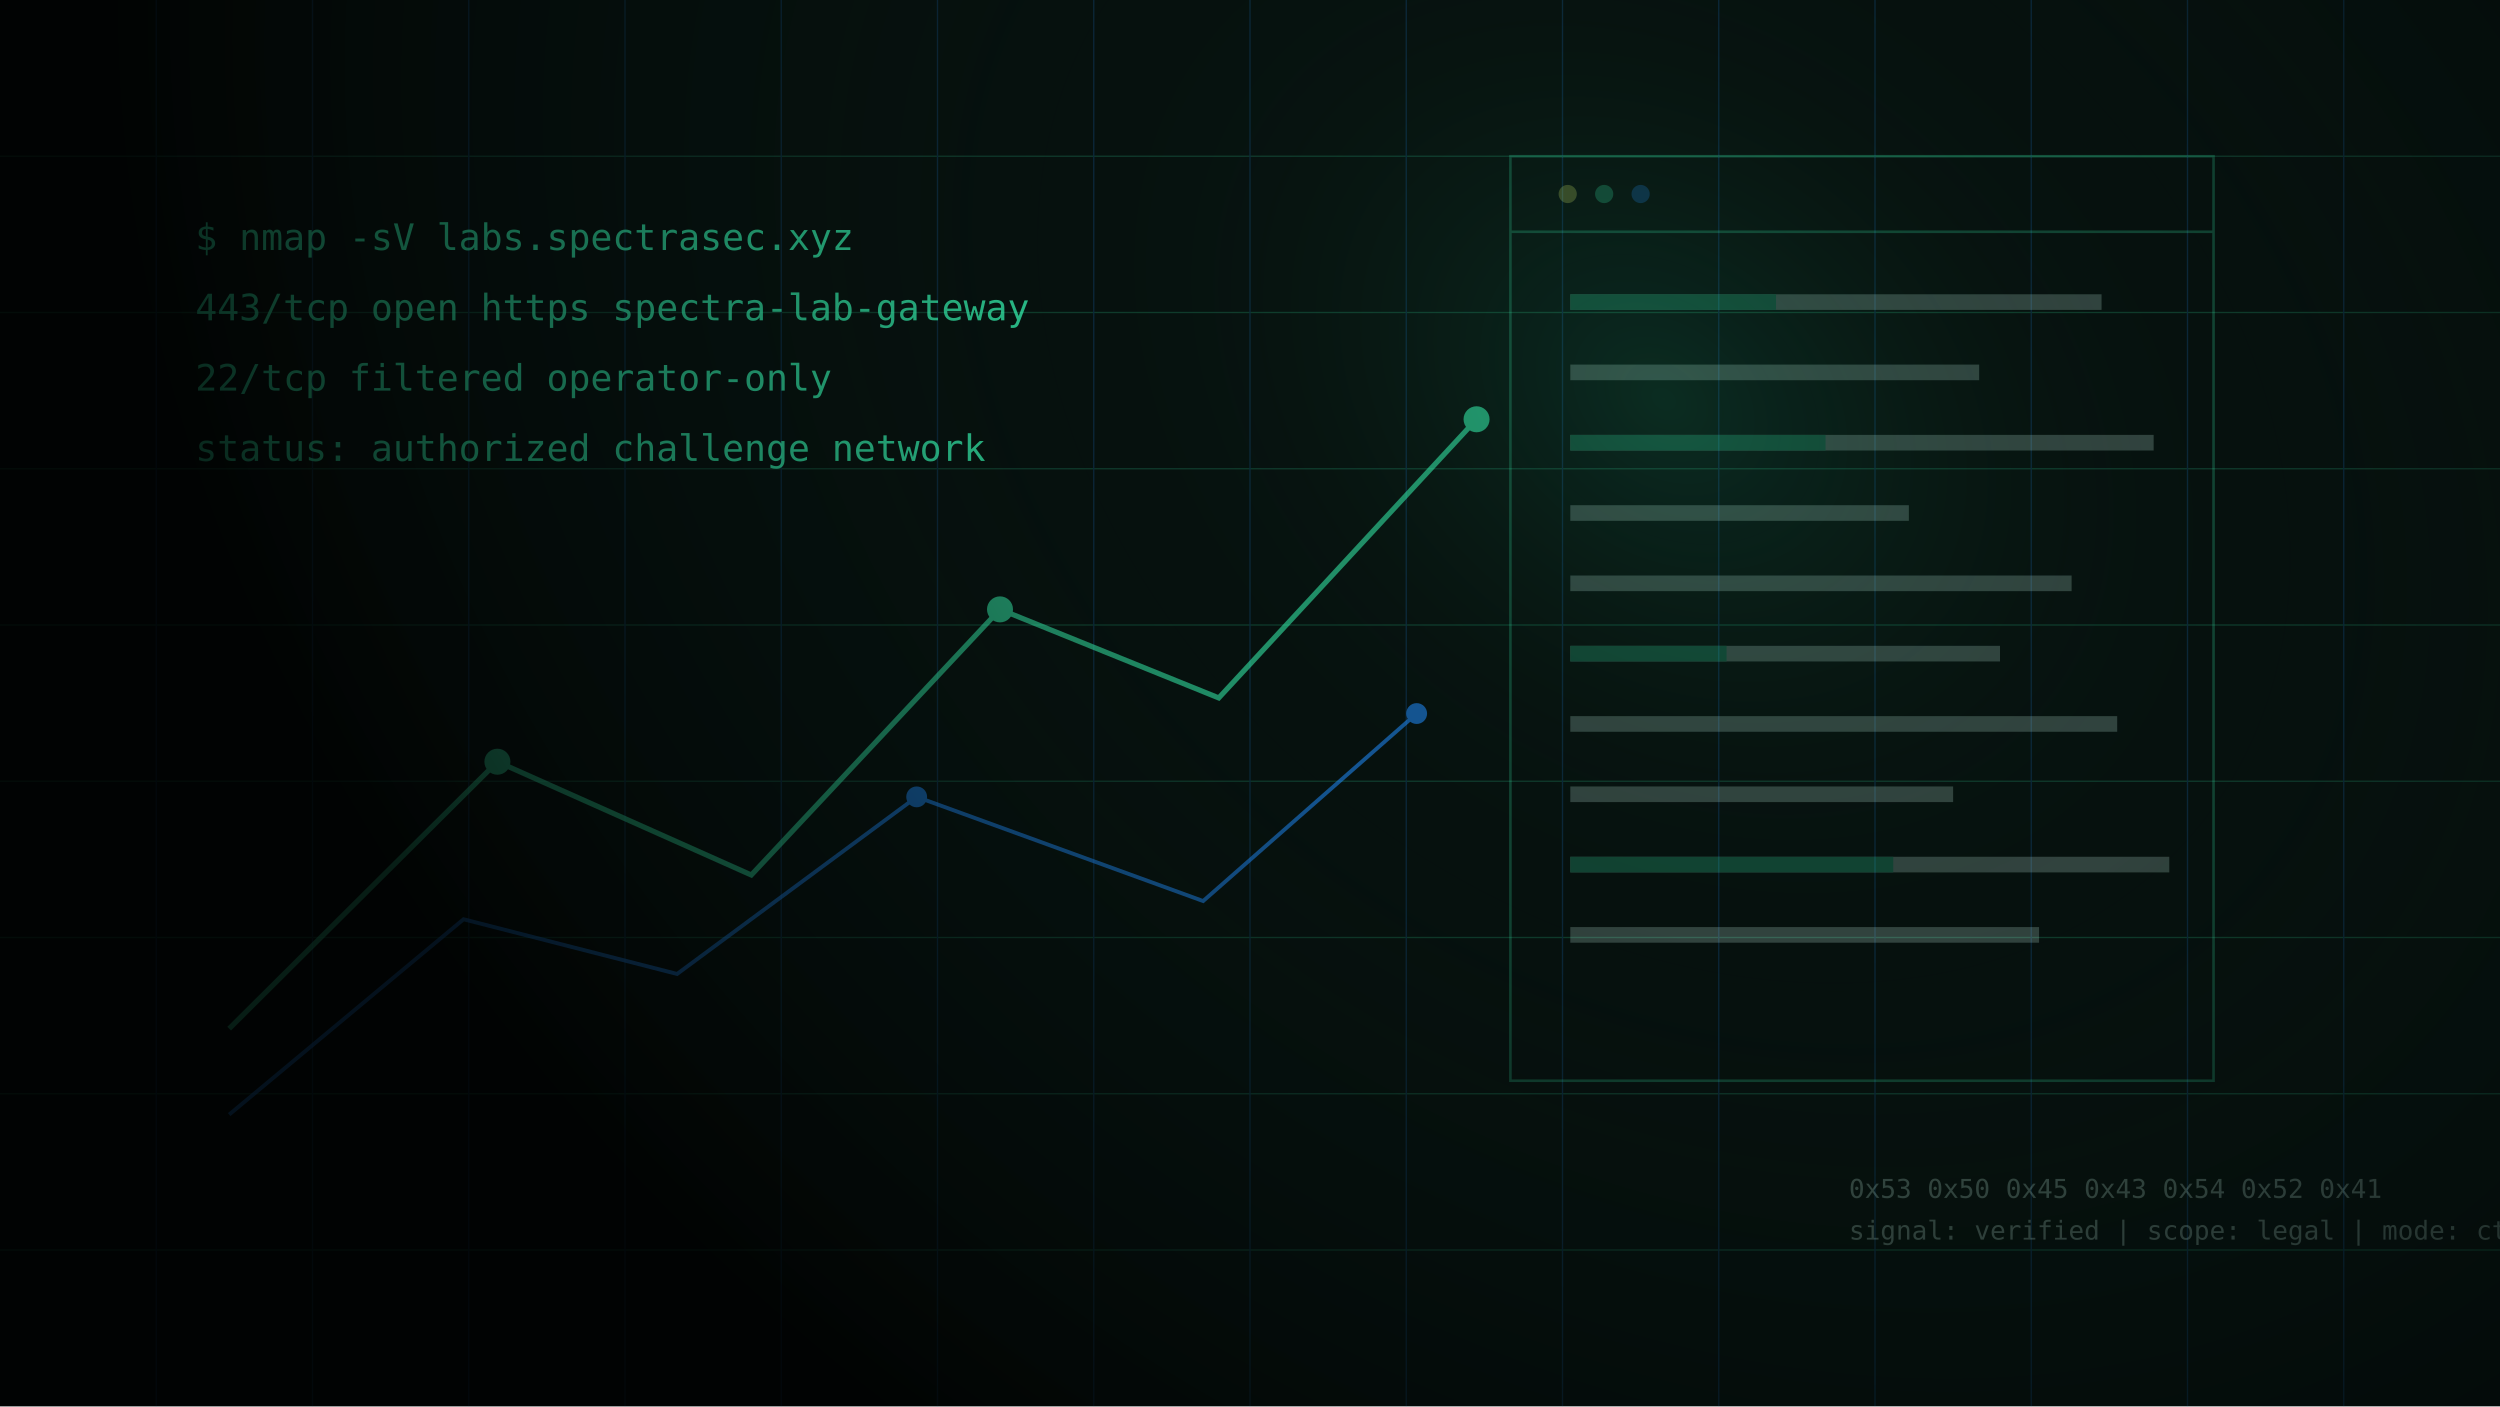
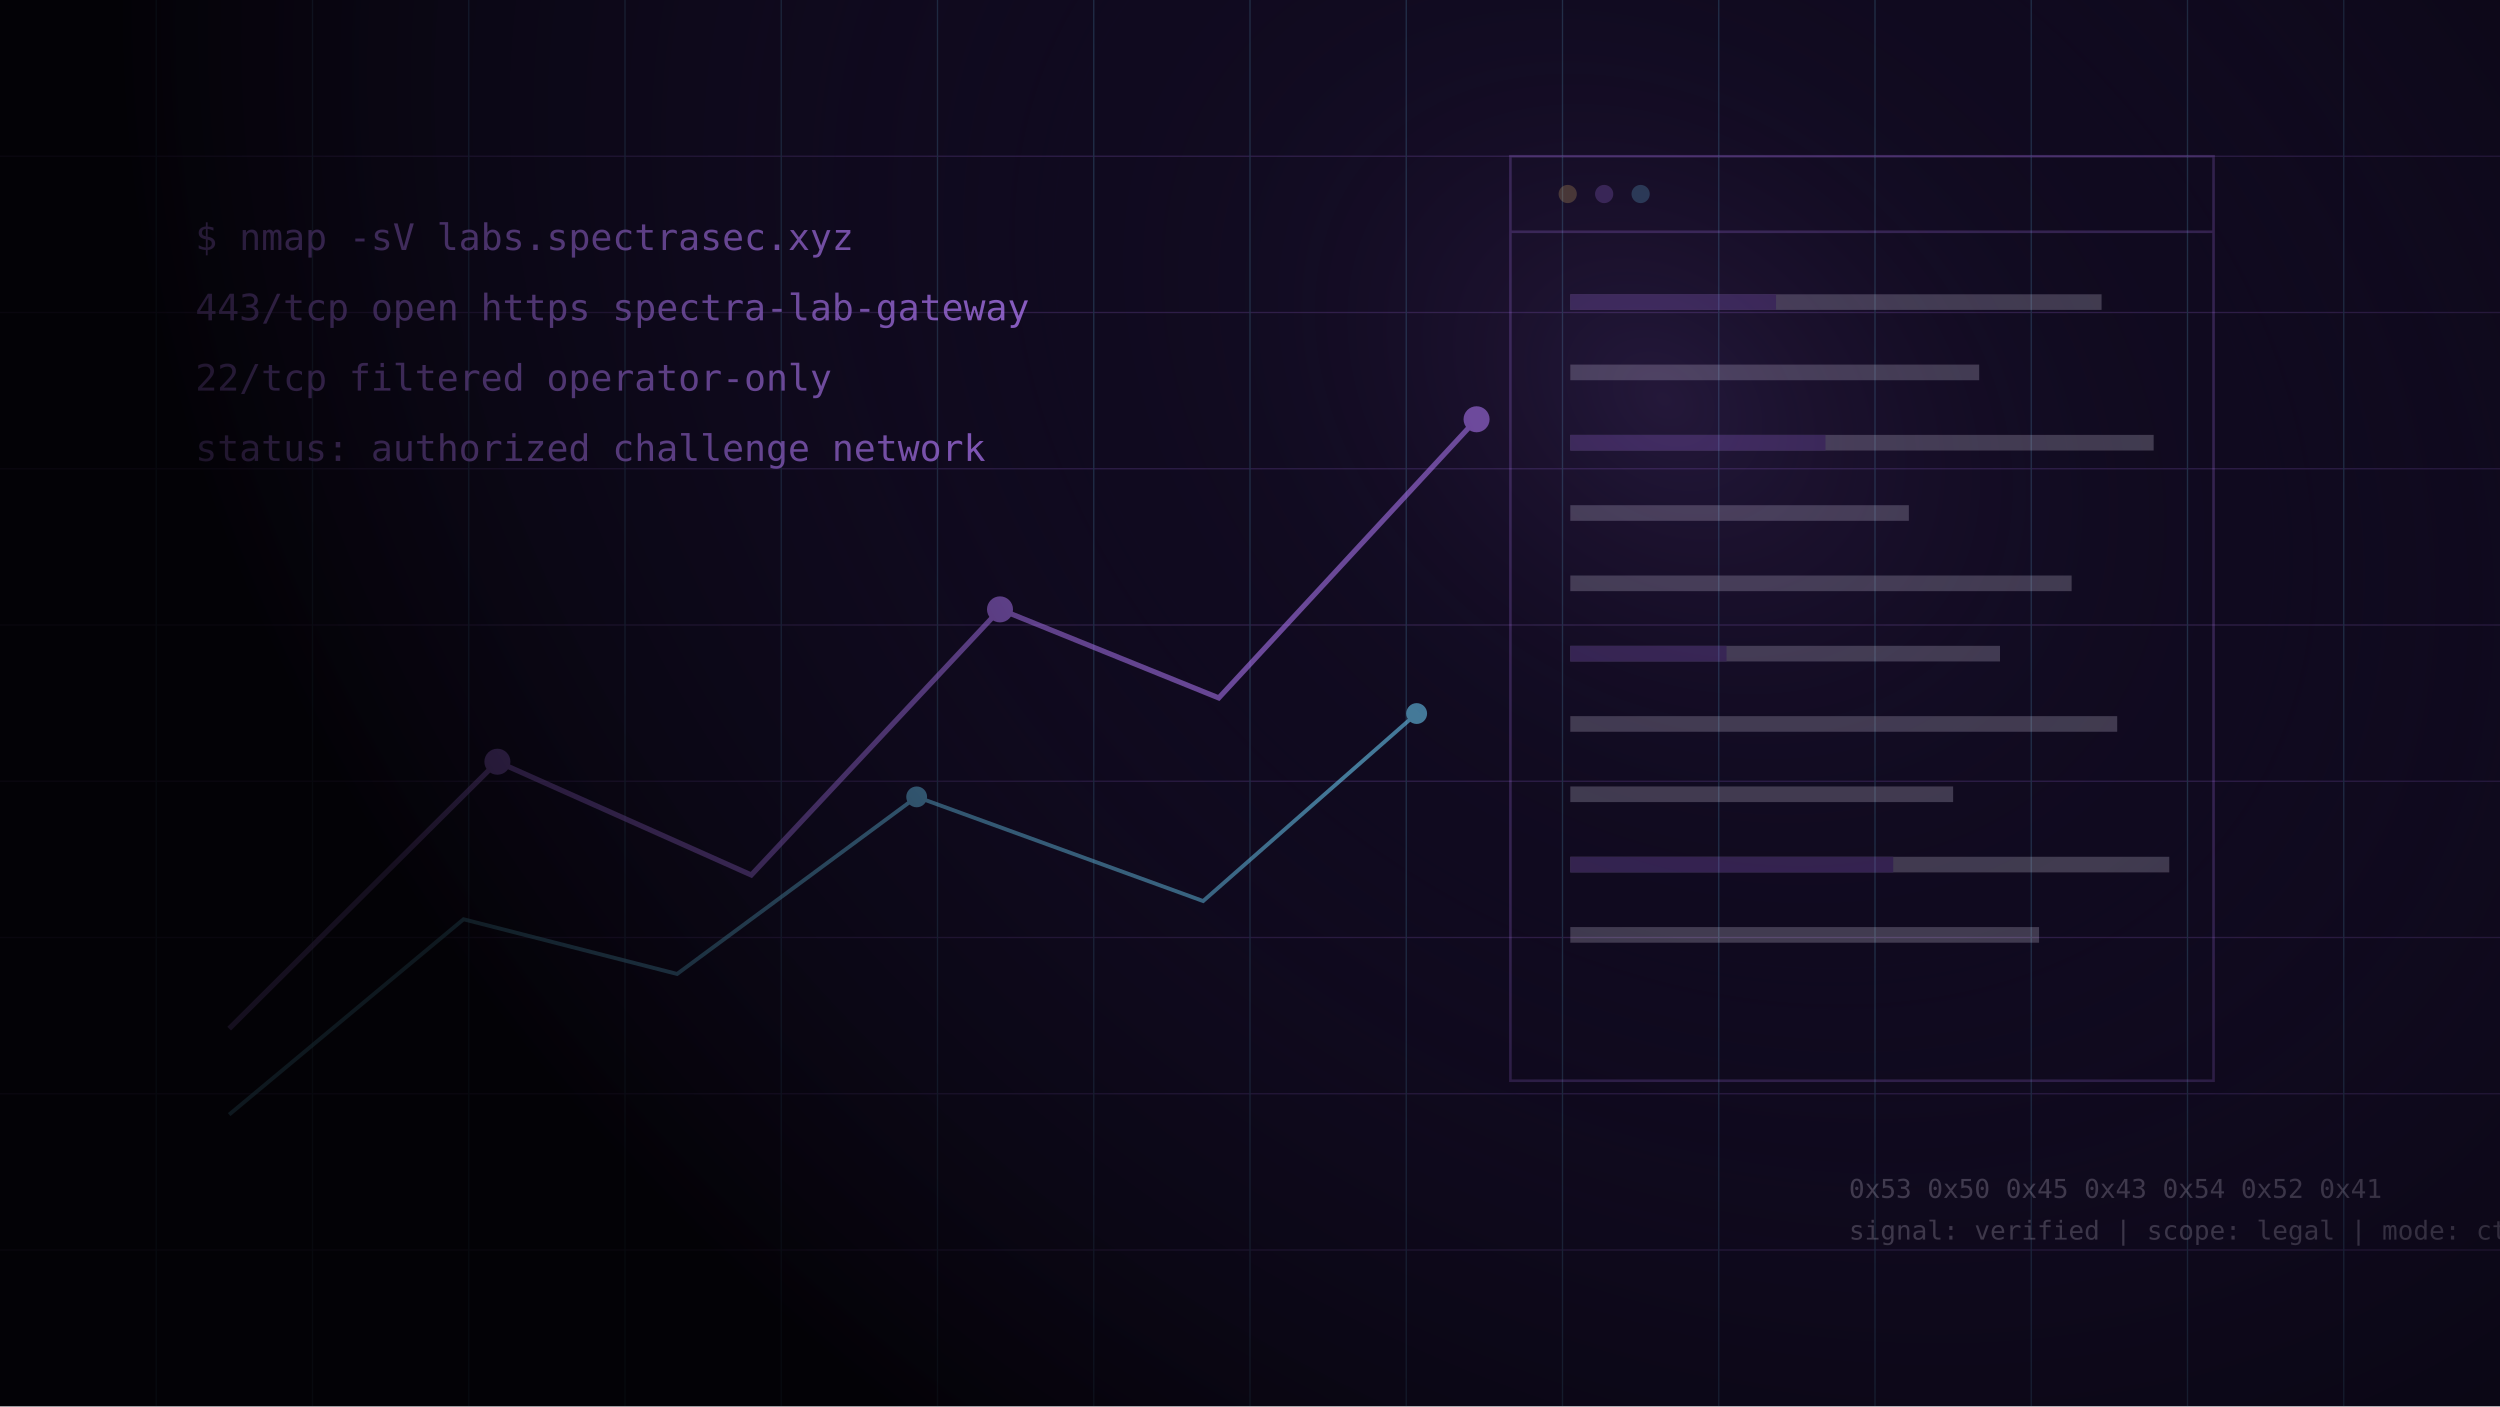
<svg xmlns="http://www.w3.org/2000/svg" width="1920" height="1080" viewBox="0 0 1920 1080" fill="none">
-   <rect width="1920" height="1080" fill="#06110E" />
+   <rect width="1920" height="1080" fill="#100A1F" />
  <g opacity="0.18">
-     <path d="M0 120H1920M0 240H1920M0 360H1920M0 480H1920M0 600H1920M0 720H1920M0 840H1920M0 960H1920" stroke="#36F7B2" />
-     <path d="M120 0V1080M240 0V1080M360 0V1080M480 0V1080M600 0V1080M720 0V1080M840 0V1080M960 0V1080M1080 0V1080M1200 0V1080M1320 0V1080M1440 0V1080M1560 0V1080M1680 0V1080M1800 0V1080" stroke="#1F8DFF" />
+     <path d="M0 120H1920M0 240H1920M0 360H1920M0 480H1920M0 600H1920M0 720H1920M0 840H1920M0 960H1920" stroke="#B77CFF" />
+     <path d="M120 0V1080M240 0V1080M360 0V1080M480 0V1080M600 0V1080M720 0V1080M840 0V1080M960 0V1080M1080 0V1080M1200 0V1080M1320 0V1080M1440 0V1080M1560 0V1080M1680 0V1080M1800 0V1080" stroke="#70D6FF" />
  </g>
  <g opacity="0.22">
-     <rect x="1160" y="120" width="540" height="710" stroke="#36F7B2" stroke-width="2" />
-     <path d="M1160 178H1700" stroke="#36F7B2" stroke-width="2" />
-     <circle cx="1204" cy="149" r="7" fill="#E7FF6E" />
-     <circle cx="1232" cy="149" r="7" fill="#36F7B2" />
-     <circle cx="1260" cy="149" r="7" fill="#1F8DFF" />
-     <path d="M1212 232H1608M1212 286H1514M1212 340H1648M1212 394H1460M1212 448H1585M1212 502H1530M1212 556H1620M1212 610H1494M1212 664H1660M1212 718H1560" stroke="#C9F7E8" stroke-width="12" stroke-linecap="square" />
-     <path d="M1212 232H1358M1212 340H1396M1212 502H1320M1212 664H1448" stroke="#36F7B2" stroke-width="12" stroke-linecap="square" />
+     <rect x="1160" y="120" width="540" height="710" stroke="#B77CFF" stroke-width="2" />
+     <path d="M1160 178H1700" stroke="#B77CFF" stroke-width="2" />
+     <circle cx="1204" cy="149" r="7" fill="#FFCB6B" />
+     <circle cx="1232" cy="149" r="7" fill="#B77CFF" />
+     <circle cx="1260" cy="149" r="7" fill="#70D6FF" />
+     <path d="M1212 232H1608M1212 286H1514M1212 340H1648M1212 394H1460M1212 448H1585M1212 502H1530M1212 556H1620M1212 610H1494M1212 664H1660M1212 718H1560" stroke="#F1E8FF" stroke-width="12" stroke-linecap="square" />
+     <path d="M1212 232H1358M1212 340H1396M1212 502H1320M1212 664H1448" stroke="#B77CFF" stroke-width="12" stroke-linecap="square" />
  </g>
  <g opacity="0.55">
-     <path d="M176 790L382 585L577 672L768 468L936 536L1134 322" stroke="#36F7B2" stroke-width="4" />
-     <path d="M176 856L356 706L520 748L704 612L924 692L1088 548" stroke="#1F8DFF" stroke-width="3" />
-     <circle cx="382" cy="585" r="10" fill="#36F7B2" />
-     <circle cx="768" cy="468" r="10" fill="#36F7B2" />
-     <circle cx="1134" cy="322" r="10" fill="#36F7B2" />
-     <circle cx="704" cy="612" r="8" fill="#1F8DFF" />
-     <circle cx="1088" cy="548" r="8" fill="#1F8DFF" />
+     <path d="M176 790L382 585L577 672L768 468L936 536L1134 322" stroke="#B77CFF" stroke-width="4" />
+     <path d="M176 856L356 706L520 748L704 612L924 692L1088 548" stroke="#70D6FF" stroke-width="3" />
+     <circle cx="382" cy="585" r="10" fill="#B77CFF" />
+     <circle cx="768" cy="468" r="10" fill="#B77CFF" />
+     <circle cx="1134" cy="322" r="10" fill="#B77CFF" />
+     <circle cx="704" cy="612" r="8" fill="#70D6FF" />
+     <circle cx="1088" cy="548" r="8" fill="#70D6FF" />
  </g>
-   <g opacity="0.75" font-family="JetBrains Mono, monospace" font-size="28" fill="#36F7B2">
+   <g opacity="0.75" font-family="JetBrains Mono, monospace" font-size="28" fill="#B77CFF">
    <text x="150" y="192">$ nmap -sV labs.spectrasec.xyz</text>
    <text x="150" y="246">443/tcp open https   spectra-lab-gateway</text>
    <text x="150" y="300">22/tcp  filtered      operator-only</text>
    <text x="150" y="354">status: authorized challenge network</text>
  </g>
-   <g opacity="0.28" font-family="JetBrains Mono, monospace" font-size="20" fill="#C9F7E8">
+   <g opacity="0.28" font-family="JetBrains Mono, monospace" font-size="20" fill="#F1E8FF">
    <text x="1420" y="920">0x53 0x50 0x45 0x43 0x54 0x52 0x41</text>
    <text x="1420" y="952">signal: verified | scope: legal | mode: ctf</text>
  </g>
  <path d="M0 0H1920V1080H0V0Z" fill="url(#vignette)" />
  <defs>
    <radialGradient id="vignette" cx="0" cy="0" r="1" gradientUnits="userSpaceOnUse" gradientTransform="translate(1280 310) rotate(127) scale(975 1315)">
-       <stop stop-color="#36F7B2" stop-opacity="0.12" />
-       <stop offset="0.38" stop-color="#06110E" stop-opacity="0" />
+       <stop stop-color="#B77CFF" stop-opacity="0.12" />
+       <stop offset="0.38" stop-color="#100A1F" stop-opacity="0" />
      <stop offset="1" stop-color="#000000" stop-opacity="0.8" />
    </radialGradient>
  </defs>
</svg>
